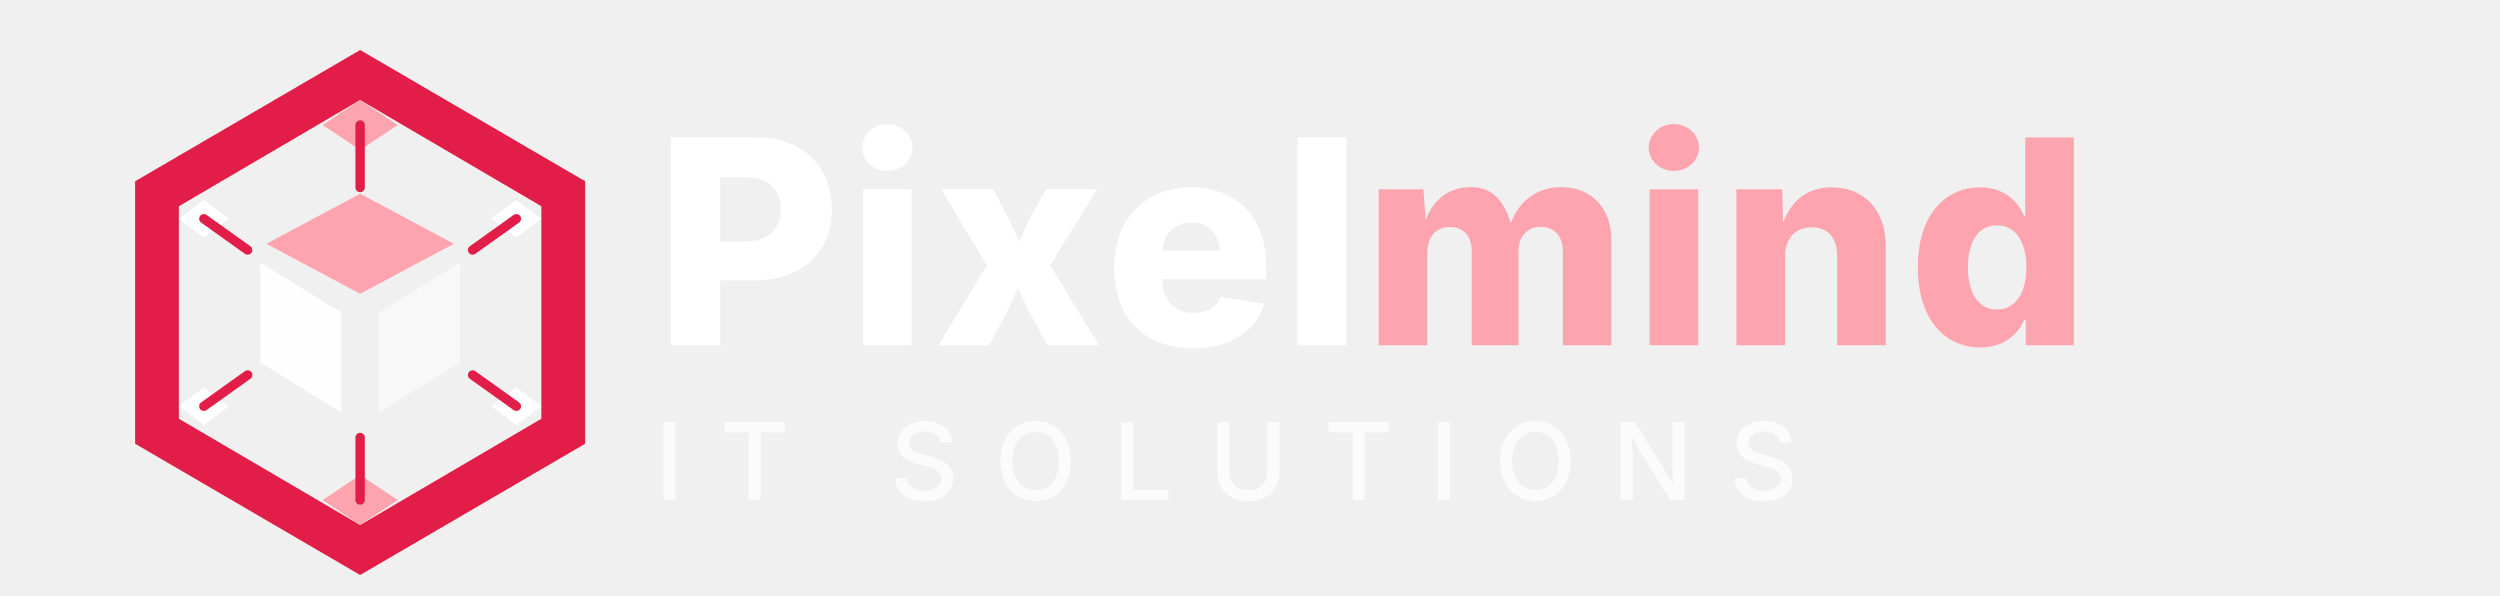
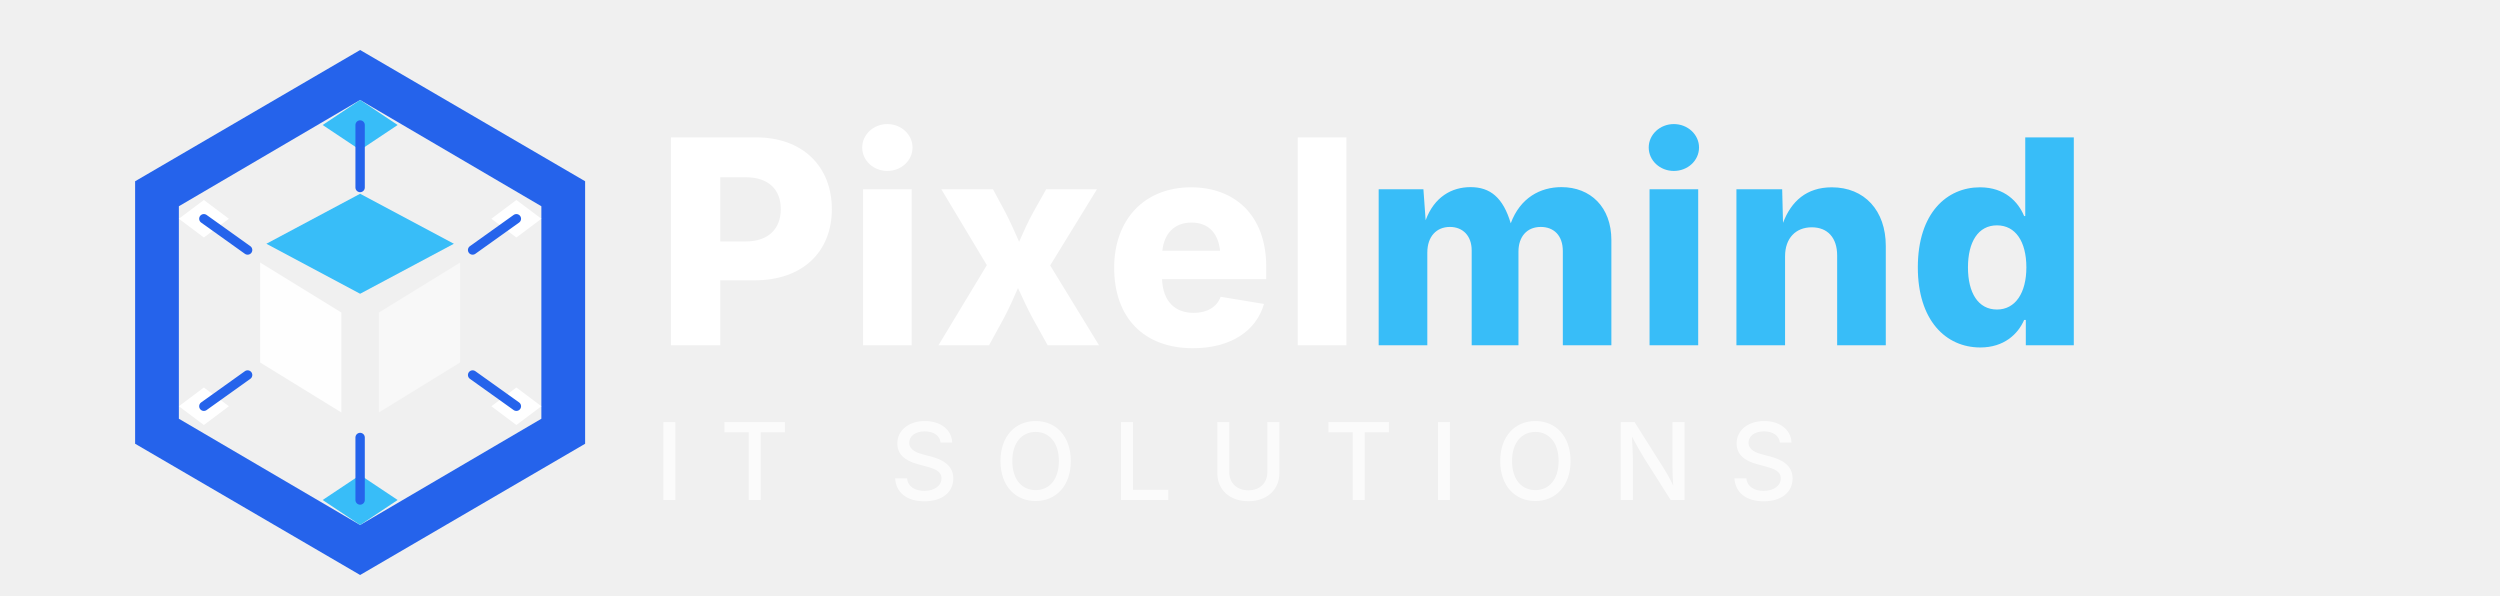
<svg xmlns="http://www.w3.org/2000/svg" viewBox="0 0 420 100">
  <g transform="translate(8, 0) scale(1.05)">
-     <path d="M50 8 L86 29 L86 71 L50 92 L14 71 L14 29 Z M50 16 L21 33 L21 67 L50 84 L79 67 L79 33 Z" fill="#e11d48" fill-rule="evenodd" />
-     <path d="M50 47 L65 39 L50 31 L35 39 Z" fill="#fda4af" />
+     <path d="M50 8 L86 29 L86 71 L50 92 L14 71 L14 29 Z M50 16 L21 33 L21 67 L50 84 L79 67 L79 33 Z" fill="#2563eb" fill-rule="evenodd" />
+     <path d="M50 47 L65 39 L50 31 L35 39 Z" fill="#38bdf8" />
    <path d="M47 50 L34 42 L34 58 L47 66 Z" fill="#ffffff" opacity="0.9" />
    <path d="M53 50 L53 66 L66 58 L66 42 Z" fill="#ffffff" opacity="0.5" />
-     <path d="M50 16 L56 20 L50 24 L44 20 Z" fill="#fda4af" />
+     <path d="M50 16 L56 20 L50 24 L44 20 Z" fill="#38bdf8" />
    <path d="M25 32 L29 35 L25 38 L21 35 Z" fill="#ffffff" />
    <path d="M75 32 L79 35 L75 38 L71 35 Z" fill="#ffffff" />
    <path d="M25 62 L29 65 L25 68 L21 65 Z" fill="#ffffff" />
    <path d="M75 62 L79 65 L75 68 L71 65 Z" fill="#ffffff" />
-     <path d="M50 76 L56 80 L50 84 L44 80 Z" fill="#fda4af" />
-     <path d="M50 20 L50 30 M25 35 L32 40 M75 35 L68 40 M25 65 L32 60 M75 65 L68 60 M50 80 L50 70" stroke="#e11d48" stroke-width="1.5" stroke-linecap="round" />
+     <path d="M50 76 L56 80 L50 84 L44 80 Z" fill="#38bdf8" />
+     <path d="M50 20 L50 30 M25 35 L32 40 M75 35 L68 40 M25 65 L32 60 M75 65 L68 60 M50 80 L50 70" stroke="#2563eb" stroke-width="1.5" stroke-linecap="round" />
  </g>
  <g fill="#ffffff">
-     <text x="110" y="58" font-family="'Inter', 'Outfit', 'Montserrat', 'Segoe UI', sans-serif" font-size="48" font-weight="800" letter-spacing="1">Pixel<tspan fill="#fda4af">mind</tspan>
+     <text x="110" y="58" font-family="'Inter', 'Outfit', 'Montserrat', 'Segoe UI', sans-serif" font-size="48" font-weight="800" letter-spacing="1">Pixel<tspan fill="#38bdf8">mind</tspan>
    </text>
    <text x="110" y="84" font-family="'Inter', 'Outfit', 'Montserrat', 'Segoe UI', sans-serif" font-size="18" font-weight="500" letter-spacing="6" opacity="0.75">IT SOLUTIONS</text>
  </g>
</svg>
